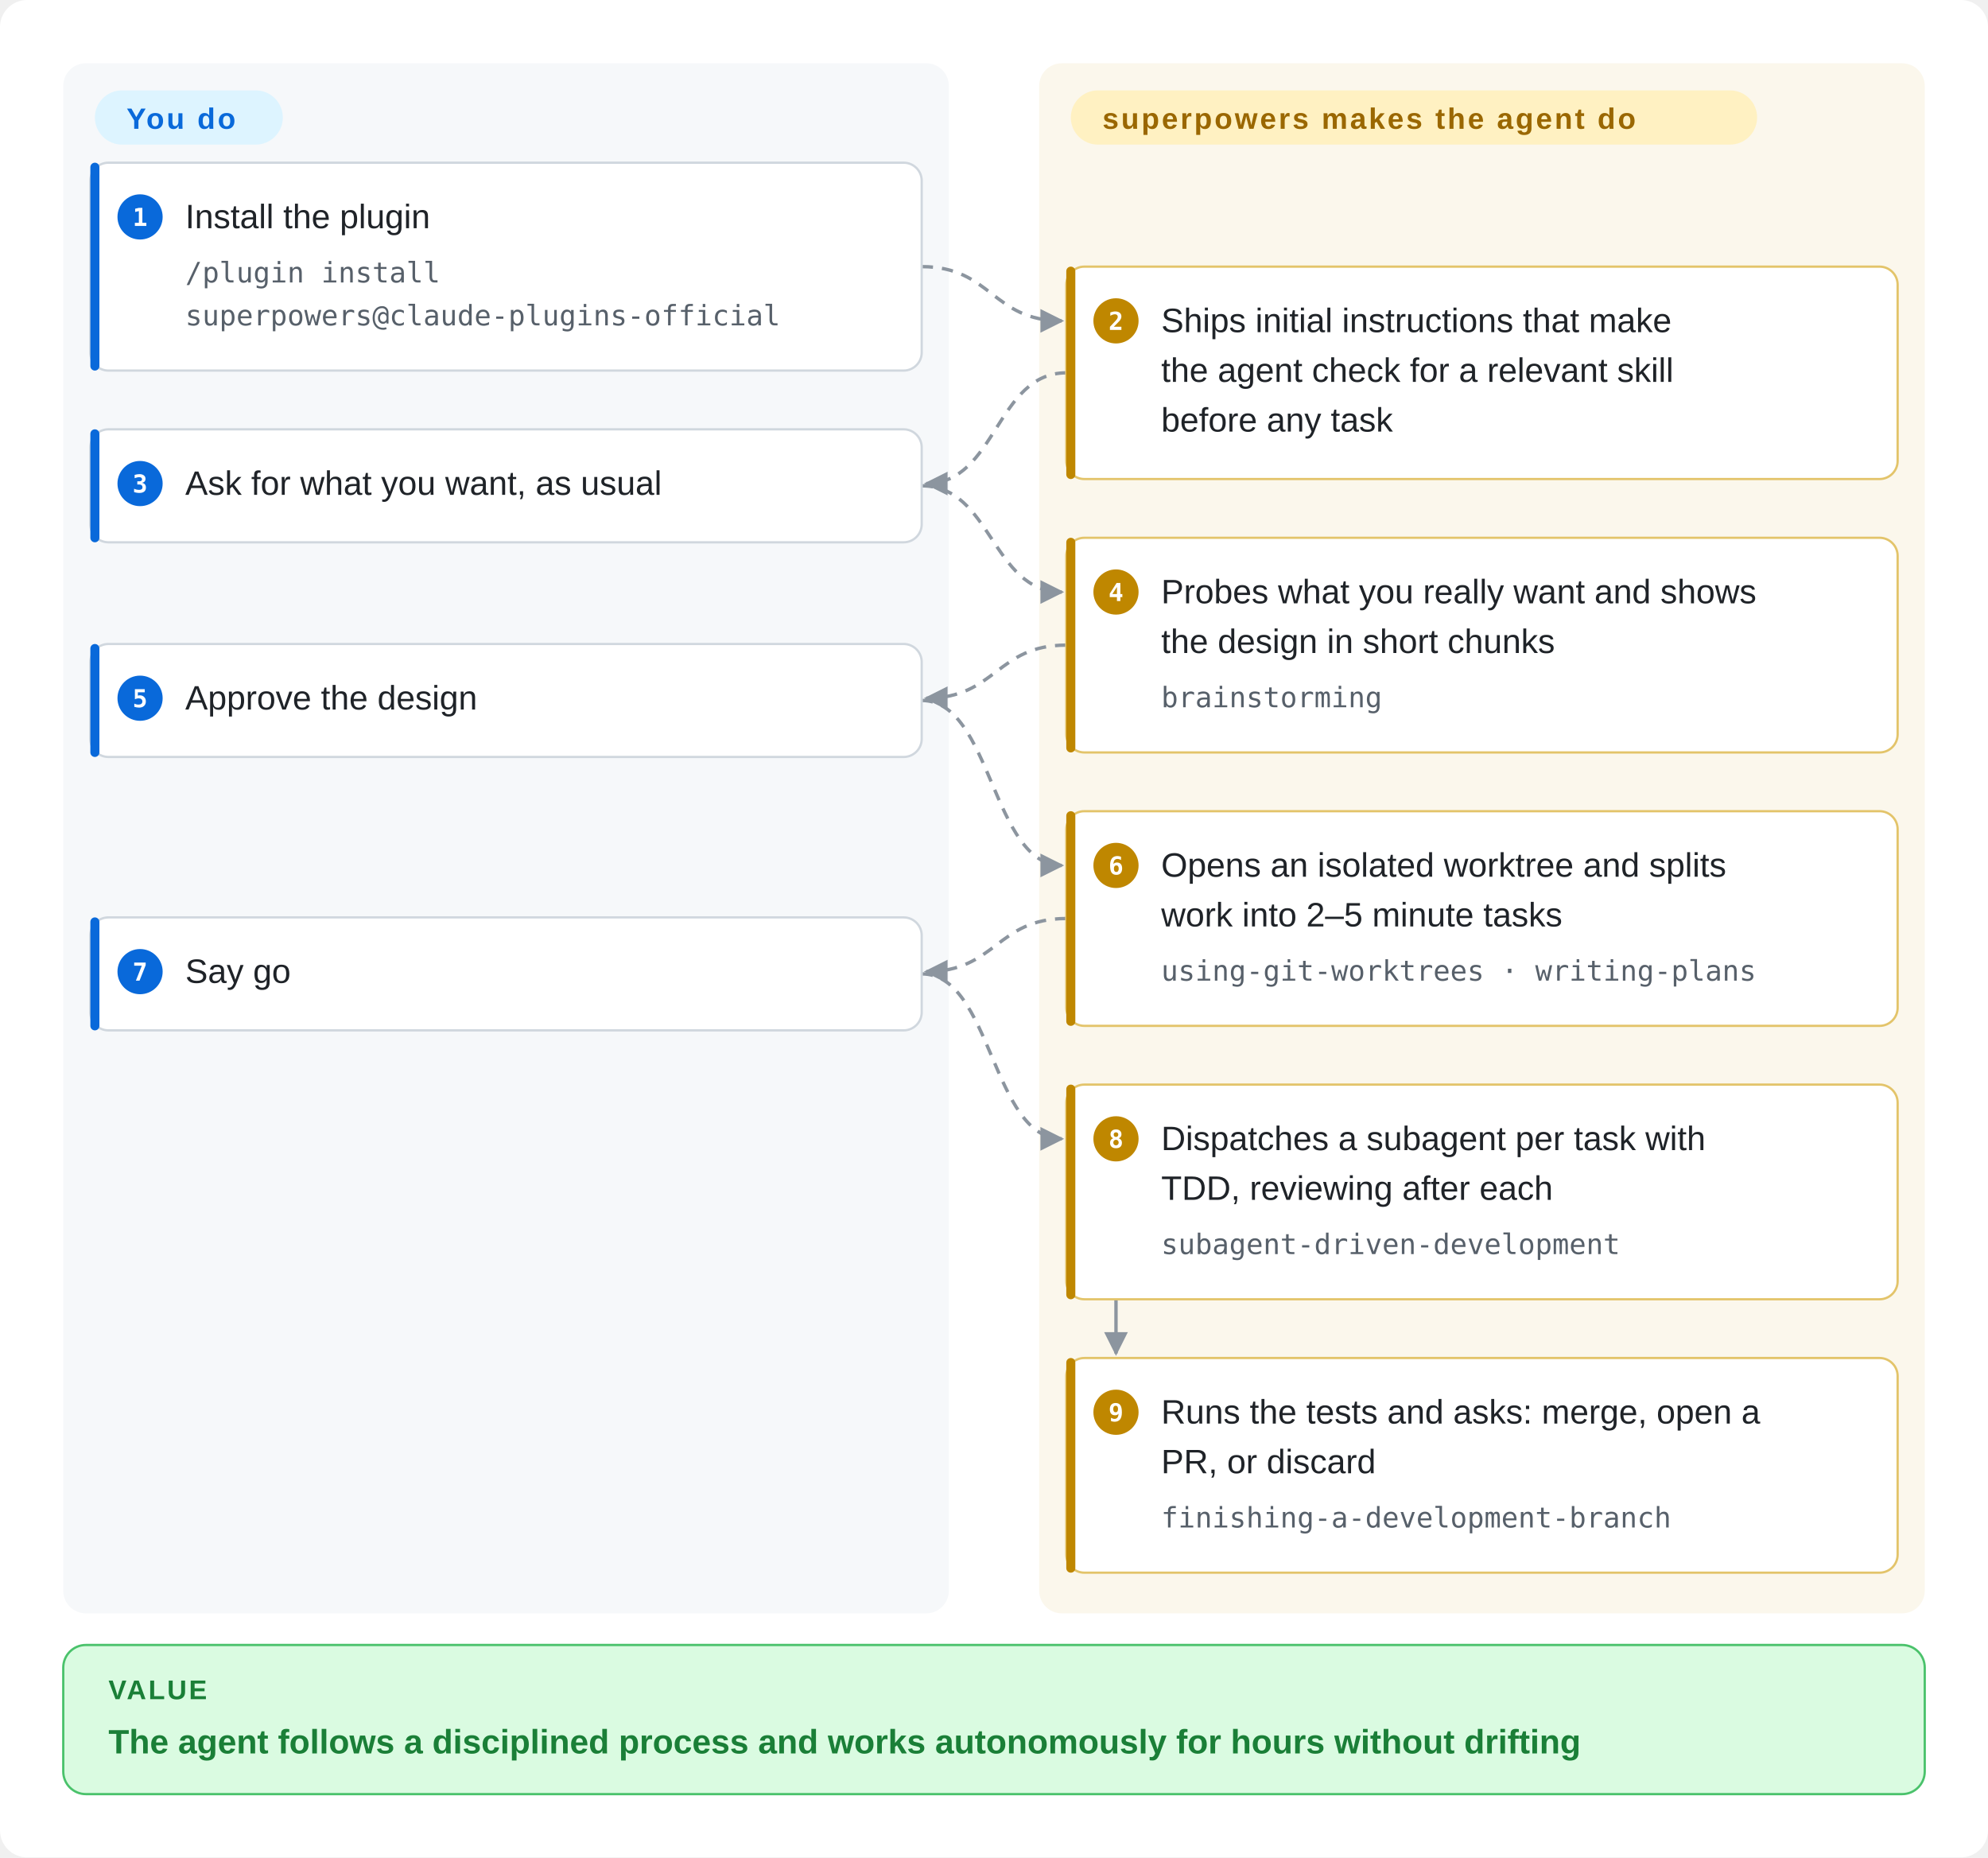
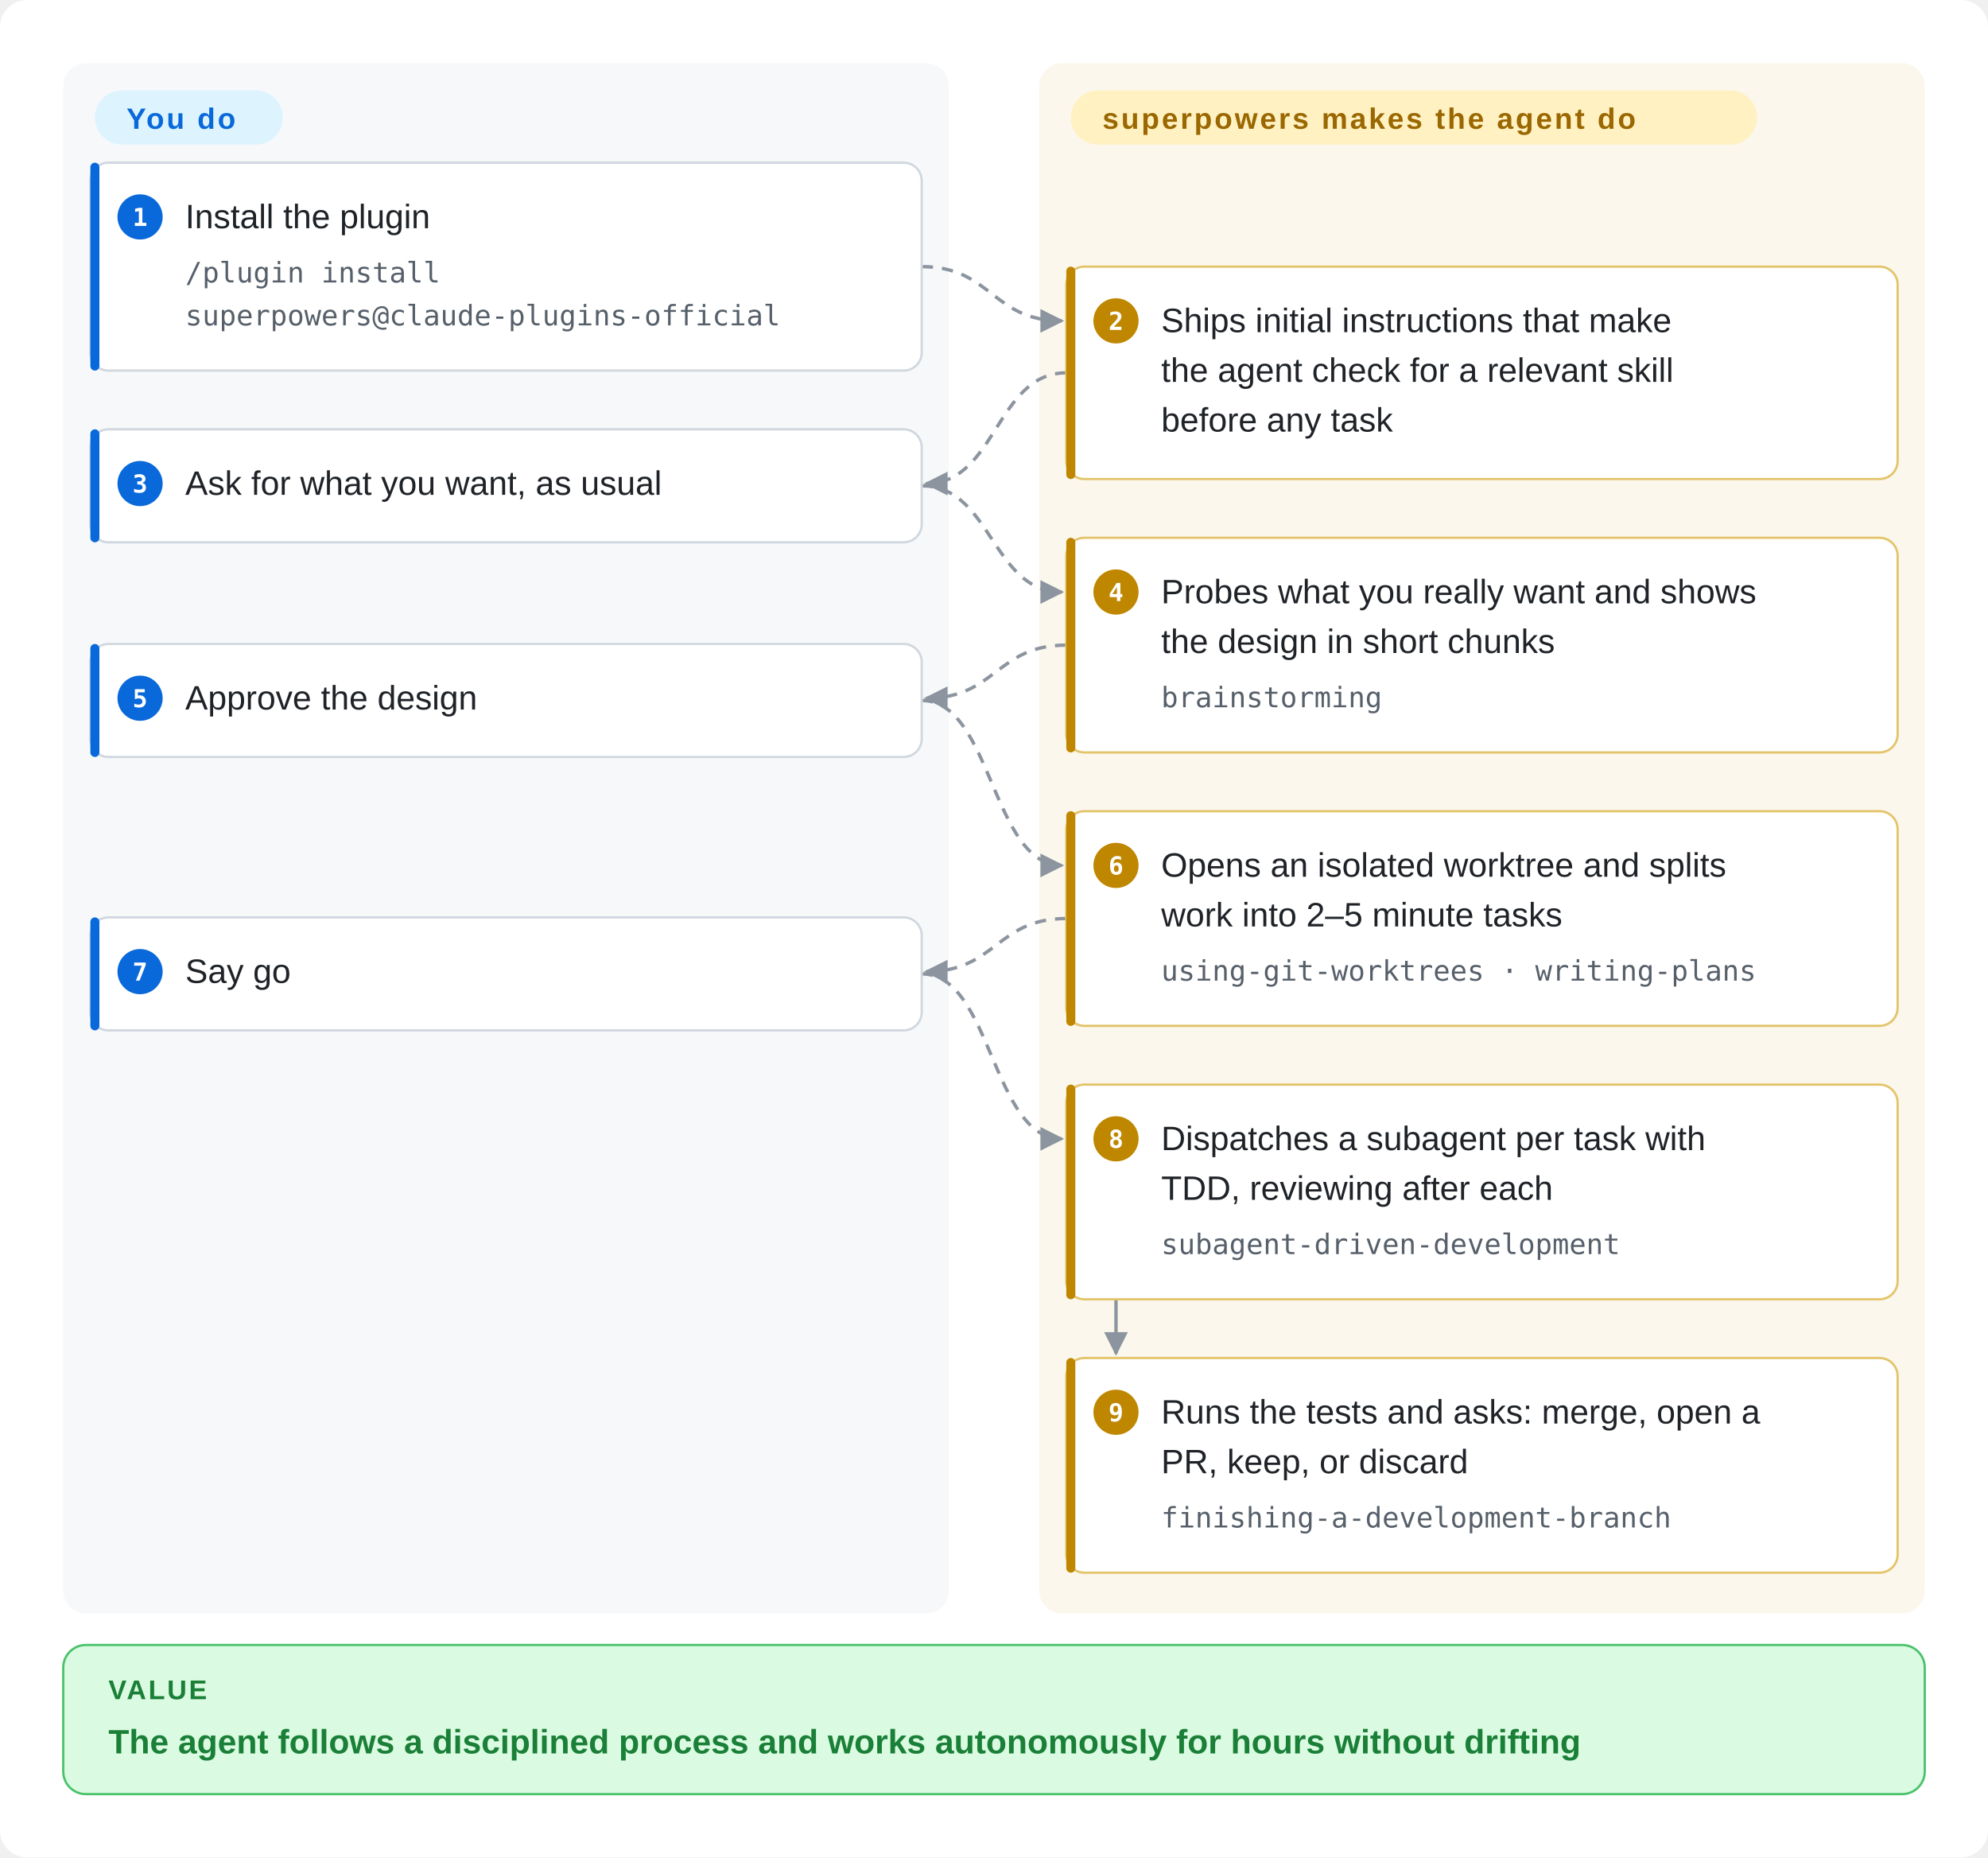
<svg xmlns="http://www.w3.org/2000/svg" width="880" height="822" viewBox="0 0 880 822" role="img">
  <style>
.bg{fill:#ffffff}.lane{fill:#f6f8fa}.laneT{fill:#fbf7ec}
.hdr{font:600 13px -apple-system,'Segoe UI','Helvetica Neue',Arial,sans-serif;letter-spacing:.08em}
.hY{fill:#0969da}.hT{fill:#9a6700}
.pillY{fill:#ddf4ff}.pillT{fill:#fff1c2}
.card{fill:#ffffff;stroke:#d0d7de;stroke-width:1}
.cardT{fill:#ffffff;stroke:#e3c46a;stroke-width:1}
.accY{fill:#0969da}.accT{fill:#bf8700}
.t{font:500 15px -apple-system,'Segoe UI','Helvetica Neue',Arial,sans-serif;fill:#1f2328}
.c{font:12.5px 'SF Mono',Menlo,Consolas,monospace;fill:#57606a}
.num{font:700 11px 'SF Mono',Menlo,Consolas,monospace;fill:#ffffff}
.edge{stroke:#8c959f;stroke-width:1.5;fill:none}
.hand{stroke:#8c959f;stroke-width:1.5;fill:none;stroke-dasharray:5 4}
.ah{fill:#8c959f}
.val{fill:#dafbe1;stroke:#4ac26b;stroke-width:1}
.valK{font:700 12px -apple-system,'Segoe UI','Helvetica Neue',Arial,sans-serif;fill:#1a7f37;letter-spacing:.08em}
.valT{font:600 15px -apple-system,'Segoe UI','Helvetica Neue',Arial,sans-serif;fill:#1a7f37}
@media (prefers-color-scheme: dark){
.bg{fill:#0d1117}.lane{fill:#161b22}.laneT{fill:#1c1a14}
.hY{fill:#58a6ff}.hT{fill:#d4a72c}.pillY{fill:#0c2d6b}.pillT{fill:#3b2e0a}
.card{fill:#0d1117;stroke:#30363d}.cardT{fill:#0d1117;stroke:#6e5a1f}
.accY{fill:#1f6feb}.accT{fill:#9e6a03}
.t{fill:#e6edf3}.c{fill:#8b949e}
.edge,.hand{stroke:#6e7681}.ah{fill:#6e7681}
.val{fill:#0f2d1a;stroke:#2ea043}.valK,.valT{fill:#3fb950}
}
</style>
  <defs>
    <marker id="a" viewBox="0 0 10 10" refX="9" refY="5" markerWidth="7" markerHeight="7" orient="auto-start-reverse">
      <path class="ah" d="M0,0 L10,5 L0,10 z" />
    </marker>
  </defs>
  <rect class="bg" width="880" height="822" rx="12" />
  <rect class="lane" x="28" y="28" width="392" height="686" rx="10" />
  <rect class="pillY" x="42" y="40" width="83.2" height="24" rx="12" />
  <text class="hdr hY" x="56" y="57">You do</text>
  <rect class="laneT" x="460" y="28" width="392" height="686" rx="10" />
  <rect class="pillT" x="474" y="40" width="303.8" height="24" rx="12" />
  <text class="hdr hT" x="488" y="57">superpowers makes the agent do</text>
  <path class="hand" d="M408,118.0 C439.0,118.0 439.0,142 470,142" marker-end="url(#a)" />
  <path class="hand" d="M472,165.0 C441.0,165.0 441.0,214 410,214" marker-end="url(#a)" />
  <path class="hand" d="M408,215.0 C439.0,215.0 439.0,262 470,262" marker-end="url(#a)" />
  <path class="hand" d="M472,285.5 C441.0,285.5 441.0,309 410,309" marker-end="url(#a)" />
  <path class="hand" d="M408,310.0 C439.0,310.0 439.0,383 470,383" marker-end="url(#a)" />
  <path class="hand" d="M472,406.5 C441.0,406.5 441.0,430 410,430" marker-end="url(#a)" />
  <path class="hand" d="M408,431.0 C439.0,431.0 439.0,504 470,504" marker-end="url(#a)" />
  <path class="edge" d="M494,575 L494,599" marker-end="url(#a)" />
  <rect class="card" x="40" y="72" width="368" height="92" rx="8" />
  <rect class="accY" x="40" y="72" width="4" height="92" rx="2" />
  <circle class="accY" cx="62" cy="96" r="10" />
  <text class="num" x="62" y="100" text-anchor="middle">1</text>
  <text class="t" x="82" y="101">Install the plugin</text>
  <text class="c" x="82" y="125">/plugin install</text>
  <text class="c" x="82" y="144">superpowers@claude-plugins-official</text>
  <rect class="cardT" x="472" y="118" width="368" height="94" rx="8" />
  <rect class="accT" x="472" y="118" width="4" height="94" rx="2" />
  <circle class="accT" cx="494" cy="142" r="10" />
  <text class="num" x="494" y="146" text-anchor="middle">2</text>
  <text class="t" x="514" y="147">Ships initial instructions that make</text>
  <text class="t" x="514" y="169">the agent check for a relevant skill</text>
  <text class="t" x="514" y="191">before any task</text>
  <rect class="card" x="40" y="190" width="368" height="50" rx="8" />
  <rect class="accY" x="40" y="190" width="4" height="50" rx="2" />
  <circle class="accY" cx="62" cy="214" r="10" />
  <text class="num" x="62" y="218" text-anchor="middle">3</text>
  <text class="t" x="82" y="219">Ask for what you want, as usual</text>
  <rect class="cardT" x="472" y="238" width="368" height="95" rx="8" />
  <rect class="accT" x="472" y="238" width="4" height="95" rx="2" />
  <circle class="accT" cx="494" cy="262" r="10" />
  <text class="num" x="494" y="266" text-anchor="middle">4</text>
  <text class="t" x="514" y="267">Probes what you really want and shows</text>
  <text class="t" x="514" y="289">the design in short chunks</text>
  <text class="c" x="514" y="313">brainstorming</text>
  <rect class="card" x="40" y="285" width="368" height="50" rx="8" />
  <rect class="accY" x="40" y="285" width="4" height="50" rx="2" />
  <circle class="accY" cx="62" cy="309" r="10" />
  <text class="num" x="62" y="313" text-anchor="middle">5</text>
  <text class="t" x="82" y="314">Approve the design</text>
  <rect class="cardT" x="472" y="359" width="368" height="95" rx="8" />
  <rect class="accT" x="472" y="359" width="4" height="95" rx="2" />
  <circle class="accT" cx="494" cy="383" r="10" />
  <text class="num" x="494" y="387" text-anchor="middle">6</text>
  <text class="t" x="514" y="388">Opens an isolated worktree and splits</text>
  <text class="t" x="514" y="410">work into 2–5 minute tasks</text>
  <text class="c" x="514" y="434">using-git-worktrees · writing-plans</text>
  <rect class="card" x="40" y="406" width="368" height="50" rx="8" />
  <rect class="accY" x="40" y="406" width="4" height="50" rx="2" />
  <circle class="accY" cx="62" cy="430" r="10" />
  <text class="num" x="62" y="434" text-anchor="middle">7</text>
  <text class="t" x="82" y="435">Say go</text>
  <rect class="cardT" x="472" y="480" width="368" height="95" rx="8" />
  <rect class="accT" x="472" y="480" width="4" height="95" rx="2" />
  <circle class="accT" cx="494" cy="504" r="10" />
  <text class="num" x="494" y="508" text-anchor="middle">8</text>
  <text class="t" x="514" y="509">Dispatches a subagent per task with</text>
  <text class="t" x="514" y="531">TDD, reviewing after each</text>
  <text class="c" x="514" y="555">subagent-driven-development</text>
  <rect class="cardT" x="472" y="601" width="368" height="95" rx="8" />
  <rect class="accT" x="472" y="601" width="4" height="95" rx="2" />
  <circle class="accT" cx="494" cy="625" r="10" />
  <text class="num" x="494" y="629" text-anchor="middle">9</text>
  <text class="t" x="514" y="630">Runs the tests and asks: merge, open a</text>
-   <text class="t" x="514" y="652">PR, or discard</text>
+   <text class="t" x="514" y="652">PR, keep, or discard</text>
  <text class="c" x="514" y="676">finishing-a-development-branch</text>
  <rect class="val" x="28" y="728" width="824" height="66" rx="10" />
  <text class="valK" x="48" y="752">VALUE</text>
  <text class="valT" x="48" y="776">The agent follows a disciplined process and works autonomously for hours without drifting</text>
</svg>
